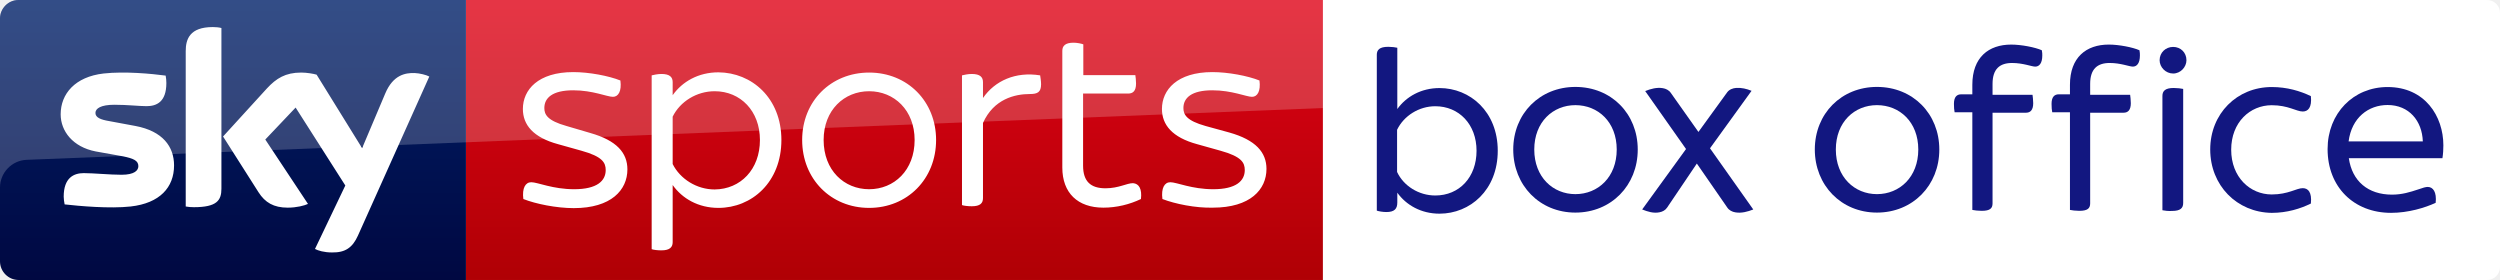
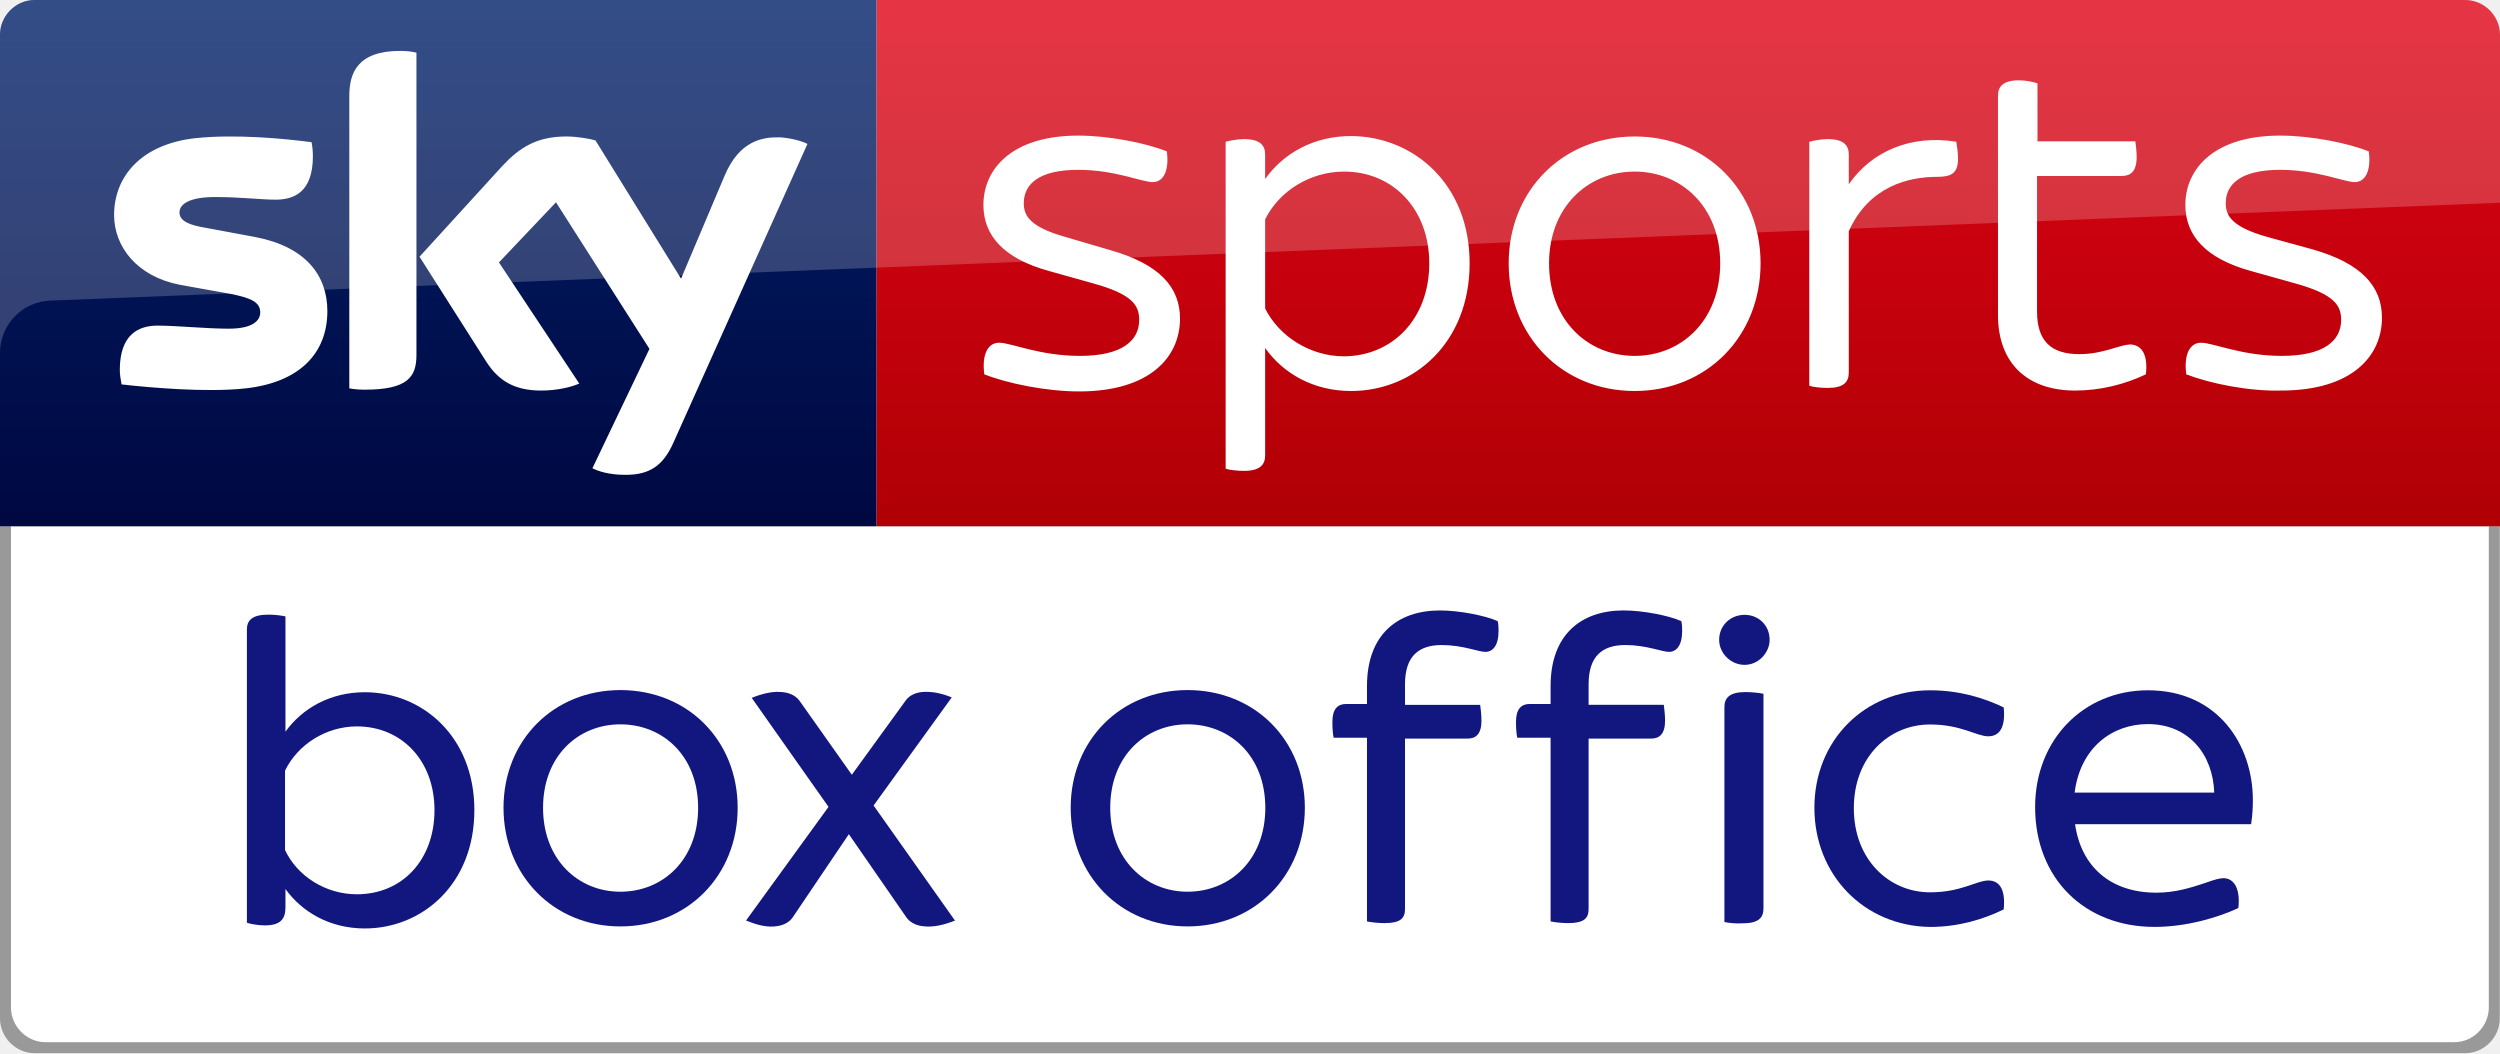
- <svg xmlns="http://www.w3.org/2000/svg" viewBox="0 0 1071.48 120" version="1.1" id="svg32" width="1071.48" height="120">
-   <defs id="defs36" />
-   <g id="g30" transform="translate(0,9.333334e-6)">
-     <linearGradient id="a" gradientUnits="userSpaceOnUse" x1="-8599.162" y1="-4719.377" x2="-8599.162" y2="-4553.606" gradientTransform="rotate(180,-4107.903,-2290.35)">
-       <stop offset="0" stop-color="#a80002" id="stop12" />
-       <stop offset="1" stop-color="#ea021a" id="stop14" />
-     </linearGradient>
-     <path d="M 199.7,0 H 567 V 120 H 199.7 Z" id="path17" style="fill:url(#a)" />
-     <linearGradient id="b" gradientUnits="userSpaceOnUse" x1="99.851" y1="138.674" x2="99.851" y2="-27.096">
-       <stop offset="0" stop-color="#00043b" id="stop19" />
-       <stop offset="1" stop-color="#002672" id="stop21" />
-     </linearGradient>
-     <path d="M 199.7,120 H 8 c -4.4,0 -8,-3.6 -8,-8 V 7.9 C 0,3.7 3.5,0 7.9,0 h 191.8 z" id="path24" style="fill:url(#b)" />
-     <path d="m 135,106.7 c 1.3,0.7 3.9,1.5 7.3,1.5 5.7,0.1 8.8,-2.1 11.1,-7.2 L 184,32.8 c -1.3,-0.7 -4.1,-1.4 -6.3,-1.5 -3.9,-0.1 -9.2,0.7 -12.6,8.8 L 155.2,63.5 135.7,32 c -1.3,-0.4 -4.3,-0.9 -6.6,-0.9 -6.8,0 -10.7,2.5 -14.7,6.8 l -18.8,20.6 15.2,23.9 c 2.8,4.4 6.5,6.6 12.5,6.6 3.9,0 7.2,-0.9 8.7,-1.6 L 113.7,59.8 126.7,46.1 148,79.5 Z M 94.9,80.9 c 0,5 -2,7.9 -11.8,7.9 -1.3,0 -2.4,-0.1 -3.5,-0.3 V 21.9 c 0,-5.1 1.7,-10.3 11.6,-10.3 1.2,0 2.5,0.1 3.7,0.4 z m -20.3,-10 c 0,9.4 -6.1,16.2 -18.6,17.6 -9,1 -22.1,-0.2 -28.3,-0.9 -0.2,-1 -0.4,-2.3 -0.4,-3.3 0,-8.2 4.4,-10.1 8.6,-10.1 4.3,0 11.1,0.7 16.2,0.7 5.6,0 7.2,-1.9 7.2,-3.7 0,-2.4 -2.2,-3.3 -6.6,-4.2 L 41,64.9 C 31.2,63 26,56.2 26,49 c 0,-8.8 6.2,-16.1 18.4,-17.5 9.2,-1 20.5,0.1 26.6,0.9 0.2,1.1 0.3,2.1 0.3,3.2 0,8.2 -4.3,9.9 -8.5,9.9 -3.2,0 -8.1,-0.6 -13.8,-0.6 -5.8,0 -8.1,1.6 -8.1,3.5 0,2 2.3,2.9 5.9,3.5 L 58.1,54 c 11.6,2.2 16.5,8.8 16.5,16.9 m 149.7,14.4 c -0.6,-4.7 0.9,-7.2 3.4,-7.2 2.7,0 9.2,3 18.4,3 9.8,0 13.5,-3.6 13.5,-8.2 0,-3.2 -1.4,-5.8 -10.4,-8.3 l -10,-2.8 c -10.7,-2.9 -15.1,-8.3 -15.1,-15.1 0,-8.2 6.5,-15.8 21.6,-15.8 6.8,0 15.2,1.6 20.2,3.6 0.6,4.6 -0.9,7 -3.2,7 -2.5,0 -8.6,-2.8 -17,-2.8 -9,0 -12.4,3.3 -12.4,7.6 0,2.8 1.3,5.4 9.5,7.7 l 10.2,3 c 11.3,3.2 15.9,8.5 15.9,15.6 0,8.8 -6.9,16.6 -23,16.6 -7.4,0 -16.3,-1.8 -21.6,-3.9 M 334.9,60 c 0,18.1 -12.7,29.1 -27,29.1 -8.6,0 -15.5,-4 -19.6,-9.8 v 24.5 c 0,2.1 -1.2,3.5 -4.8,3.5 -1.6,0 -3.4,-0.2 -4.2,-0.5 V 32.3 c 0.8,-0.2 2.6,-0.6 4.2,-0.6 3.6,0 4.8,1.4 4.8,3.5 v 5.6 c 4.1,-5.8 11,-9.8 19.6,-9.8 14.3,0.1 27,11 27,29 m -9.2,0 c 0,-12.4 -8.3,-20.9 -19.4,-20.9 -7.7,0 -14.8,4.4 -18,10.9 v 20.3 c 3.2,6.4 10.3,10.9 18,10.9 11.1,-0.1 19.4,-8.6 19.4,-21.2 m 18.1,0 c 0,-16.6 12.3,-28.9 28.7,-28.9 16.5,0 28.7,12.4 28.7,28.9 0,16.7 -12.3,29.1 -28.7,29.1 -16.4,0 -28.7,-12.4 -28.7,-29.1 m 48.2,0 c 0,-12.8 -8.8,-20.9 -19.5,-20.9 -10.7,0 -19.5,8.1 -19.5,20.9 0,13 8.8,21.1 19.5,21.1 C 383.2,81.1 392,73 392,60 m 54.2,-23.9 c 0,3.4 -1.5,4.2 -4.8,4.2 -6.4,0 -15.5,2.1 -20.1,12.4 v 32.2 c 0,2.2 -1.2,3.5 -4.8,3.5 -1.6,0 -3.4,-0.2 -4.2,-0.5 V 32.3 c 0.8,-0.2 2.6,-0.6 4.2,-0.6 3.6,0 4.8,1.4 4.8,3.5 V 42 c 5.1,-7.4 14,-11.4 24.5,-9.7 0.1,0.7 0.4,2.4 0.4,3.8 m 52,49.2 c -0.6,-4.7 0.9,-7.2 3.4,-7.2 2.7,0 9.2,3 18.4,3 9.8,0 13.5,-3.6 13.5,-8.2 0,-3.2 -1.4,-5.8 -10.4,-8.3 l -10,-2.8 C 502.4,58.9 498,53.5 498,46.7 c 0,-8.2 6.5,-15.8 21.6,-15.8 6.8,0 15.2,1.6 20.2,3.6 0.6,4.6 -0.9,7 -3.2,7 -2.4,0 -8.6,-2.8 -17,-2.8 -9,0 -12.4,3.3 -12.4,7.6 0,2.8 1.3,5.4 9.5,7.7 l 10.2,2.8 c 11.3,3.2 15.9,8.5 15.9,15.6 0,8.8 -6.9,16.6 -23,16.6 -7.3,0.2 -16.2,-1.6 -21.6,-3.7 m -9.2,0 c -4.8,2.3 -10.4,3.7 -16.1,3.7 -11,0 -17.6,-6.3 -17.6,-17.2 v -50 c 0,-2.1 1.2,-3.5 4.8,-3.5 1.6,0 3.4,0.4 4.2,0.7 v 13.2 h 22.3 c 0.1,0.7 0.3,2.2 0.3,3.6 0,3.3 -1.4,4.3 -3.4,4.3 H 464.2 V 71 c 0,6.8 3.3,9.7 9.6,9.7 5.7,0 9.1,-2.2 11.8,-2.2 2.6,0.2 3.9,2.5 3.4,6.8" id="path26" style="fill:#ffffff" />
-     <path d="M 8,0 H 567 V 46.3 L 11.5,68.5 C 5.1,68.7 0,74 0,80.4 V 8 C 0,3.6 3.6,0 8,0 Z" id="path28" style="opacity:0.2;fill:#ffffff" />
-   </g>
-   <path d="m 1065.98,120 c 3,0 5.5,-2.5 5.5,-5.5 V 5.5 C 1071.48,2.5 1068.98,0 1065.98,0 H 567 v 120 z" id="path2-9" style="fill:#ffffff;fill-opacity:1;stroke-width:1" />
-   <g id="g4582" transform="translate(0,9.333334e-6)">
-     <path style="fill:#121780;stroke-width:1.001" d="m 648.564,64.085 c 0,-15.417 11.413,-26.83 26.63,-26.83 15.417,0 26.73,11.513 26.73,26.83 0,15.417 -11.413,27.03 -26.73,27.03 -15.317,0 -26.63,-11.713 -26.63,-27.03 m 44.35,0 c 0,-11.813 -8.009,-19.021 -17.72,-19.021 -9.611,0 -17.62,7.208 -17.62,19.021 0,11.813 8.009,19.121 17.62,19.121 9.711,0 17.72,-7.308 17.72,-19.121" id="path8-2" />
-     <path style="fill:#121780;stroke-width:0.999" d="m 641.924,64.61 c 0,16.88 -11.886,26.968 -24.97,26.968 -7.891,0 -14.283,-3.696 -18.078,-8.989 v 4.195 c 0,2.697 -1.199,4.095 -4.694,4.095 -1.498,0 -3.196,-0.3 -4.095,-0.599 V 23.459 c 0,-2.097 1.199,-3.396 4.894,-3.396 1.498,0 2.996,0.2 3.895,0.4 v 26.268 c 3.795,-5.294 10.188,-8.989 18.078,-8.989 13.084,0 24.97,10.088 24.97,26.868 m -9.089,0 c 0,-11.286 -7.491,-19.077 -17.679,-19.077 -6.992,0 -13.484,4.095 -16.38,10.088 v 18.078 c 2.797,5.993 9.289,10.088 16.38,10.088 10.288,0 17.679,-7.791 17.679,-19.177" id="path8-2-9" />
-     <path style="fill:#121780;stroke-width:0.973" d="m 875.308,23.781 c 0,3.407 -1.363,4.77 -3.018,4.77 -1.557,0 -5.159,-1.557 -9.929,-1.557 -5.256,0 -8.371,2.531 -8.371,8.955 v 4.672 h 17.132 c 0.097,0.779 0.292,2.239 0.292,3.602 0,3.018 -1.265,4.088 -3.115,4.088 h -14.309 v 38.839 c 0,2.142 -1.071,3.212 -4.672,3.212 -1.46,0 -3.115,-0.195 -3.991,-0.389 V 48.116 h -7.593 c -0.195,-0.779 -0.292,-2.239 -0.292,-3.602 0,-3.018 1.265,-4.088 3.115,-4.088 h 4.77 v -4.088 c 0,-11.778 7.009,-17.229 16.645,-17.229 4.38,0 10.318,1.168 13.141,2.434 0.195,0.876 0.195,1.655 0.195,2.239" id="path8-2-4" />
-     <path style="fill:#121780;stroke-width:0.973" d="m 917.146,23.778 c 0,3.407 -1.363,4.77 -3.018,4.77 -1.557,0 -5.159,-1.557 -9.929,-1.557 -5.256,0 -8.371,2.531 -8.371,8.955 v 4.672 h 17.132 c 0.097,0.779 0.292,2.239 0.292,3.602 0,3.018 -1.265,4.088 -3.115,4.088 h -14.309 v 38.839 c 0,2.142 -1.071,3.212 -4.672,3.212 -1.46,0 -3.115,-0.195 -3.991,-0.389 V 48.113 h -7.593 c -0.195,-0.779 -0.292,-2.239 -0.292,-3.602 0,-3.018 1.265,-4.088 3.115,-4.088 h 4.77 v -4.088 c 0,-11.778 7.009,-17.229 16.645,-17.229 4.38,0 10.318,1.168 13.141,2.434 0.195,0.876 0.195,1.655 0.195,2.239" id="path8-2-4-5" />
-     <path style="fill:#121780;stroke-width:1.001" d="m 777.814,64.082 c 0,-15.417 11.413,-26.83 26.63,-26.83 15.417,0 26.73,11.513 26.73,26.83 0,15.417 -11.413,27.03 -26.73,27.03 -15.317,0 -26.63,-11.713 -26.63,-27.03 m 44.35,0 c 0,-11.813 -8.009,-19.021 -17.72,-19.021 -9.611,0 -17.62,7.208 -17.62,19.021 0,11.813 8.009,19.121 17.62,19.121 9.711,0 17.72,-7.308 17.72,-19.121" id="path8-2-1" />
-     <g id="g10-8" transform="matrix(1.000403,0,0,1.000403,315.5133,2.389004)">
-       <path id="path8-3" d="m 731,65.4 h -40.1 c 1.4,9.8 8.2,15.6 18.5,15.6 4.3,0 7.8,-1.1 11.1,-2.2 2.2,-0.8 3.4,-1.1 4.2,-1.1 2.3,0 3.9,2.2 3.4,6.8 -4.5,2.1 -11.7,4.3 -19.1,4.3 -16,0 -27.2,-11.1 -27.2,-27.3 0,-15.4 11.1,-26.6 25.7,-26.6 16,0 23.9,12.5 23.9,25 0,1.7 -0.1,3.6 -0.4,5.5 m -40.2,-7.2 h 31.8 c -0.3,-8.8 -5.9,-15.6 -15.1,-15.6 -8.2,0 -15.4,5.4 -16.7,15.6" style="fill:#121780" />
+ <svg xmlns="http://www.w3.org/2000/svg" id="svg20" width="569.7" height="240" version="1.1" viewBox="0 0 569.7 240">
+   <linearGradient id="a" x1="-8600.5" x2="-8600.5" y1="-4719.1" y2="-4553.4" gradientTransform="rotate(180 -4107.9 -2290.2)" gradientUnits="userSpaceOnUse">
+     <stop id="stop2" stop-color="#a80002" offset="0" />
+     <stop id="stop4" stop-color="#ea021a" offset="1" />
+   </linearGradient>
+   <path id="path7" d="m199.7 0h362c4.4 0 8 3.6 8 8v112h-370z" fill="url(#a)" />
+   <linearGradient id="b" x1="99.851" x2="99.851" y1="138.67" y2="-27.096" gradientUnits="userSpaceOnUse">
+     <stop id="stop9" stop-color="#00043b" offset="0" />
+     <stop id="stop11" stop-color="#002672" offset="1" />
+   </linearGradient>
+   <path id="path14" d="M 199.7,120 H 0 V 7.9 C 0,3.7 3.5,0 7.9,0 h 191.8 z" fill="url(#b)" />
+   <path id="path16" d="m8 0h553.7c4.4 0 8 3.6 8 8v38.2l-558.2 22.3c-6.4 0.2-11.5 5.5-11.5 11.9v-72.4c0-4.4 3.6-8 8-8z" fill="#fff" opacity=".2" />
+   <path id="path18" d="m135 106.7c1.3 0.7 3.9 1.5 7.3 1.5 5.7 0.1 8.8-2.1 11.1-7.2l30.6-68.2c-1.3-0.7-4.1-1.4-6.3-1.5-3.9-0.1-9.2 0.7-12.6 8.8l-9.9 23.4-19.5-31.5c-1.3-0.4-4.3-0.9-6.6-0.9-6.8 0-10.7 2.5-14.7 6.8l-18.8 20.6 15.2 23.9c2.8 4.4 6.5 6.6 12.5 6.6 3.9 0 7.2-0.9 8.7-1.6l-18.3-27.6 13-13.7 21.3 33.4zm-40.1-25.8c0 5-2 7.9-11.8 7.9-1.3 0-2.4-0.1-3.5-0.3v-66.6c0-5.1 1.7-10.3 11.6-10.3 1.2 0 2.5 0.1 3.7 0.4zm-20.3-10c0 9.4-6.1 16.2-18.6 17.6-9 1-22.1-0.2-28.3-0.9-0.2-1-0.4-2.3-0.4-3.3 0-8.2 4.4-10.1 8.6-10.1 4.3 0 11.1 0.7 16.2 0.7 5.6 0 7.2-1.9 7.2-3.7 0-2.4-2.2-3.3-6.6-4.2l-11.7-2.1c-9.8-1.9-15-8.7-15-15.9 0-8.8 6.2-16.1 18.4-17.5 9.2-1 20.5 0.1 26.6 0.9 0.2 1.1 0.3 2.1 0.3 3.2 0 8.2-4.3 9.9-8.5 9.9-3.2 0-8.1-0.6-13.8-0.6-5.8 0-8.1 1.6-8.1 3.5 0 2 2.3 2.9 5.9 3.5l11.3 2.1c11.6 2.2 16.5 8.8 16.5 16.9m149.7 14.4c-0.6-4.7 0.9-7.2 3.4-7.2 2.7 0 9.2 3 18.4 3 9.8 0 13.5-3.6 13.5-8.2 0-3.2-1.4-5.8-10.4-8.3l-10-2.8c-10.7-2.9-15.1-8.3-15.1-15.1 0-8.2 6.5-15.8 21.6-15.8 6.8 0 15.2 1.6 20.2 3.6 0.6 4.6-0.9 7-3.2 7-2.5 0-8.6-2.8-17-2.8-9 0-12.4 3.3-12.4 7.6 0 2.8 1.3 5.4 9.5 7.7l10.2 3c11.3 3.2 15.9 8.5 15.9 15.6 0 8.8-6.9 16.6-23 16.6-7.4 0-16.3-1.8-21.6-3.9m110.6-25.3c0 18.1-12.7 29.1-27 29.1-8.6 0-15.5-4-19.6-9.8v24.5c0 2.1-1.2 3.5-4.8 3.5-1.6 0-3.4-0.2-4.2-0.5v-74.5c0.8-0.2 2.6-0.6 4.2-0.6 3.6 0 4.8 1.4 4.8 3.5v5.6c4.1-5.8 11-9.8 19.6-9.8 14.3 0.1 27 11 27 29m-9.2 0c0-12.4-8.3-20.9-19.4-20.9-7.7 0-14.8 4.4-18 10.9v20.3c3.2 6.4 10.3 10.9 18 10.9 11.1-0.1 19.4-8.6 19.4-21.2m18.1 0c0-16.6 12.3-28.9 28.7-28.9 16.5 0 28.7 12.4 28.7 28.9 0 16.7-12.3 29.1-28.7 29.1s-28.7-12.4-28.7-29.1m48.2 0c0-12.8-8.8-20.9-19.5-20.9s-19.5 8.1-19.5 20.9c0 13 8.8 21.1 19.5 21.1s19.5-8.1 19.5-21.1m54.2-23.9c0 3.4-1.5 4.2-4.8 4.2-6.4 0-15.5 2.1-20.1 12.4v32.2c0 2.2-1.2 3.5-4.8 3.5-1.6 0-3.4-0.2-4.2-0.5v-55.6c0.8-0.2 2.6-0.6 4.2-0.6 3.6 0 4.8 1.4 4.8 3.5v6.8c5.1-7.4 14-11.4 24.5-9.7 0.1 0.7 0.4 2.4 0.4 3.8m52 49.2c-0.6-4.7 0.9-7.2 3.4-7.2 2.7 0 9.2 3 18.4 3 9.8 0 13.5-3.6 13.5-8.2 0-3.2-1.4-5.8-10.4-8.3l-10-2.8c-10.7-2.9-15.1-8.3-15.1-15.1 0-8.2 6.5-15.8 21.6-15.8 6.8 0 15.2 1.6 20.2 3.6 0.6 4.6-0.9 7-3.2 7-2.4 0-8.6-2.8-17-2.8-9 0-12.4 3.3-12.4 7.6 0 2.8 1.3 5.4 9.5 7.7l10.2 2.8c11.3 3.2 15.9 8.5 15.9 15.6 0 8.8-6.9 16.6-23 16.6-7.3 0.2-16.2-1.6-21.6-3.7m-9.2 0c-4.8 2.3-10.4 3.7-16.1 3.7-11 0-17.6-6.3-17.6-17.2v-50c0-2.1 1.2-3.5 4.8-3.5 1.6 0 3.4 0.4 4.2 0.7v13.2h22.3c0.1 0.7 0.3 2.2 0.3 3.6 0 3.3-1.4 4.3-3.4 4.3h-19.3v30.9c0 6.8 3.3 9.7 9.6 9.7 5.7 0 9.1-2.2 11.8-2.2 2.6 0.2 3.9 2.5 3.4 6.8" fill="#fff" />
+   <path id="path24-6-6-7" d="m7.9 240c-4.4 0-7.9-3.7-7.9-7.9v-112.1h569.65v112.1c1e-5 4.2-3.5 7.9-7.9 7.9z" fill="#999" />
+   <path id="path24-6-6-7-2" d="m10.4 237.5c-4.4 0-7.9-3.7-7.9-7.9v-109.6h564.65v109.6c1e-5 4.2-3.5 7.9-7.9 7.9z" fill="#fff" />
+   <g id="g4582" transform="translate(-533.82 120)">
+     <path id="path8-2" d="m648.56 64.085c0-15.417 11.413-26.83 26.63-26.83 15.417 0 26.73 11.513 26.73 26.83 0 15.417-11.413 27.03-26.73 27.03-15.317 0-26.63-11.713-26.63-27.03m44.35 0c0-11.813-8.009-19.021-17.72-19.021-9.611 0-17.62 7.208-17.62 19.021 0 11.813 8.009 19.121 17.62 19.121 9.711 0 17.72-7.308 17.72-19.121" fill="#121780" stroke-width="1.001" />
+     <path id="path8-2-9" d="m641.92 64.61c0 16.88-11.886 26.968-24.97 26.968-7.891 0-14.283-3.696-18.078-8.989v4.195c0 2.697-1.199 4.095-4.694 4.095-1.498 0-3.196-0.3-4.095-0.599v-66.82c0-2.098 1.199-3.396 4.894-3.396 1.498 0 2.996 0.2 3.895 0.4v26.268c3.795-5.294 10.188-8.989 18.078-8.989 13.084 0 24.97 10.088 24.97 26.868m-9.089 0c0-11.286-7.491-19.077-17.679-19.077-6.992 0-13.484 4.095-16.38 10.088v18.078c2.797 5.993 9.289 10.088 16.38 10.088 10.288 0 17.679-7.791 17.679-19.177" fill="#121780" stroke-width=".999" />
+     <path id="path8-2-4" d="m875.31 23.781c0 3.407-1.363 4.77-3.018 4.77-1.558 0-5.159-1.558-9.929-1.558-5.256 0-8.371 2.531-8.371 8.955v4.672h17.132c0.097 0.779 0.292 2.239 0.292 3.602 0 3.018-1.265 4.088-3.115 4.088h-14.309v38.839c0 2.142-1.071 3.212-4.672 3.212-1.46 0-3.115-0.195-3.991-0.389v-41.857h-7.593c-0.195-0.779-0.292-2.239-0.292-3.602 0-3.018 1.265-4.088 3.115-4.088h4.77v-4.088c0-11.778 7.009-17.229 16.645-17.229 4.38 0 10.318 1.168 13.141 2.433 0.195 0.876 0.195 1.655 0.195 2.239" fill="#121780" stroke-width=".973" />
+     <path id="path8-2-4-5" d="m917.15 23.778c0 3.407-1.363 4.77-3.018 4.77-1.558 0-5.159-1.558-9.929-1.558-5.256 0-8.371 2.531-8.371 8.955v4.672h17.132c0.097 0.779 0.292 2.239 0.292 3.602 0 3.018-1.265 4.088-3.115 4.088h-14.309v38.839c0 2.142-1.071 3.212-4.672 3.212-1.46 0-3.115-0.195-3.991-0.389v-41.857h-7.593c-0.195-0.779-0.292-2.239-0.292-3.602 0-3.018 1.265-4.088 3.115-4.088h4.77v-4.088c0-11.778 7.009-17.229 16.645-17.229 4.38 0 10.318 1.168 13.141 2.433 0.195 0.876 0.195 1.655 0.195 2.239" fill="#121780" stroke-width=".973" />
+     <path id="path8-2-1" d="m777.81 64.082c0-15.417 11.413-26.83 26.63-26.83 15.417 0 26.73 11.513 26.73 26.83 0 15.417-11.413 27.03-26.73 27.03-15.317 0-26.63-11.713-26.63-27.03m44.35 0c0-11.813-8.009-19.021-17.72-19.021-9.611 0-17.62 7.208-17.62 19.021 0 11.813 8.009 19.121 17.62 19.121 9.711 0 17.72-7.308 17.72-19.121" fill="#121780" stroke-width="1.001" />
+     <g id="g10-8" transform="matrix(1.0004 0 0 1.0004 315.51 2.389)">
+       <path id="path8-3" d="m731 65.4h-40.1c1.4 9.8 8.2 15.6 18.5 15.6 4.3 0 7.8-1.1 11.1-2.2 2.2-0.8 3.4-1.1 4.2-1.1 2.3 0 3.9 2.2 3.4 6.8-4.5 2.1-11.7 4.3-19.1 4.3-16 0-27.2-11.1-27.2-27.3 0-15.4 11.1-26.6 25.7-26.6 16 0 23.9 12.5 23.9 25 0 1.7-0.1 3.6-0.4 5.5m-40.2-7.2h31.8c-0.3-8.8-5.9-15.6-15.1-15.6-8.2 0-15.4 5.4-16.7 15.6" fill="#121780" />
    </g>
-     <g id="g10-5" transform="matrix(1.000015,0,0,1.000015,185.6835,2.308231)">
-       <path id="path8-8" d="m 739.9,23.5 c 0,-3.3 2.6,-5.7 5.8,-5.7 3.2,0 5.7,2.4 5.7,5.7 0,2.9 -2.5,5.7 -5.7,5.7 -3.2,0 -5.8,-2.7 -5.8,-5.7 m 1.2,64.3 v -49 c 0,-2.1 1.2,-3.4 4.8,-3.4 1.5,0 3.3,0.2 4.1,0.4 v 48.9 c 0,2.2 -1.2,3.4 -4.8,3.4 -1.5,0.1 -3.2,-0.1 -4.1,-0.3" style="fill:#121780" />
+     <g id="g10-5" transform="matrix(1 0 0 1 185.68 2.3082)">
+       <path id="path8-8" d="m739.9 23.5c0-3.3 2.6-5.7 5.8-5.7s5.7 2.4 5.7 5.7c0 2.9-2.5 5.7-5.7 5.7s-5.8-2.7-5.8-5.7m1.2 64.3v-49c0-2.1 1.2-3.4 4.8-3.4 1.5 0 3.3 0.2 4.1 0.4v48.9c0 2.2-1.2 3.4-4.8 3.4-1.5 0.1-3.2-0.1-4.1-0.3" fill="#121780" />
    </g>
-     <g id="g10-2" transform="matrix(0.99864,0,0,0.99864,303.3599,2.252551)">
-       <path id="path8-7" d="m 644.8,61.9 c 0,-15.4 11.5,-26.8 26.4,-26.8 6.6,0 12.2,1.7 16.8,3.9 0.5,4.9 -1.2,6.6 -3.5,6.6 -2.7,0 -6.2,-2.7 -13.3,-2.7 -9.3,0 -17.4,7.3 -17.4,19.1 0,11.8 8.1,19.2 17.4,19.2 7.1,0 10.6,-2.7 13.3,-2.7 2.3,0 4,1.7 3.5,6.6 -4.5,2.2 -10.2,4 -16.8,4 -15,-0.2 -26.4,-11.8 -26.4,-27.2" style="fill:#121780" />
+     <g id="g10-2" transform="matrix(.99864 0 0 .99864 303.36 2.2526)">
+       <path id="path8-7" d="m644.8 61.9c0-15.4 11.5-26.8 26.4-26.8 6.6 0 12.2 1.7 16.8 3.9 0.5 4.9-1.2 6.6-3.5 6.6-2.7 0-6.2-2.7-13.3-2.7-9.3 0-17.4 7.3-17.4 19.1s8.1 19.2 17.4 19.2c7.1 0 10.6-2.7 13.3-2.7 2.3 0 4 1.7 3.5 6.6-4.5 2.2-10.2 4-16.8 4-15-0.2-26.4-11.8-26.4-27.2" fill="#121780" />
    </g>
-     <path d="m 705.118,39.031 c 2.369,-0.953 4.958,-1.67 7.529,-1.246 1.344,0.206 2.666,0.869 3.442,2.018 l 11.844,16.747 c 4.102,-5.65 8.208,-11.297 12.3,-16.954 0.89,-1.231 2.422,-1.817 3.895,-1.915 2.254,-0.154 4.502,0.384 6.574,1.246 -5.933,8.213 -11.878,16.418 -17.81,24.631 6.182,8.741 12.367,17.482 18.547,26.225 -2.419,0.948 -5.054,1.675 -7.668,1.231 -1.351,-0.214 -2.681,-0.878 -3.456,-2.038 l -13.063,-18.881 -12.72,18.845 c -0.722,1.121 -1.968,1.8 -3.257,2.04 -2.549,0.547 -5.105,-0.271 -7.454,-1.207 6.264,-8.635 12.535,-17.266 18.799,-25.903 -5.832,-8.28 -11.669,-16.558 -17.501,-24.84 z" id="path29" style="opacity:1;fill:#121780;fill-opacity:1;stroke-width:0.24" />
+     <path id="path29" d="m705.12 39.031c2.369-0.953 4.958-1.67 7.529-1.246 1.344 0.206 2.666 0.869 3.442 2.018l11.844 16.747c4.102-5.65 8.208-11.297 12.3-16.954 0.89-1.231 2.422-1.817 3.895-1.915 2.254-0.154 4.502 0.384 6.574 1.246-5.933 8.213-11.878 16.418-17.81 24.631 6.182 8.741 12.367 17.482 18.547 26.225-2.419 0.948-5.054 1.675-7.668 1.231-1.351-0.214-2.681-0.878-3.456-2.038l-13.063-18.881-12.72 18.845c-0.722 1.121-1.968 1.8-3.257 2.04-2.549 0.547-5.105-0.271-7.454-1.207 6.264-8.635 12.535-17.266 18.799-25.903-5.832-8.28-11.669-16.558-17.501-24.84z" fill="#121780" stroke-width=".24" />
  </g>
</svg>
